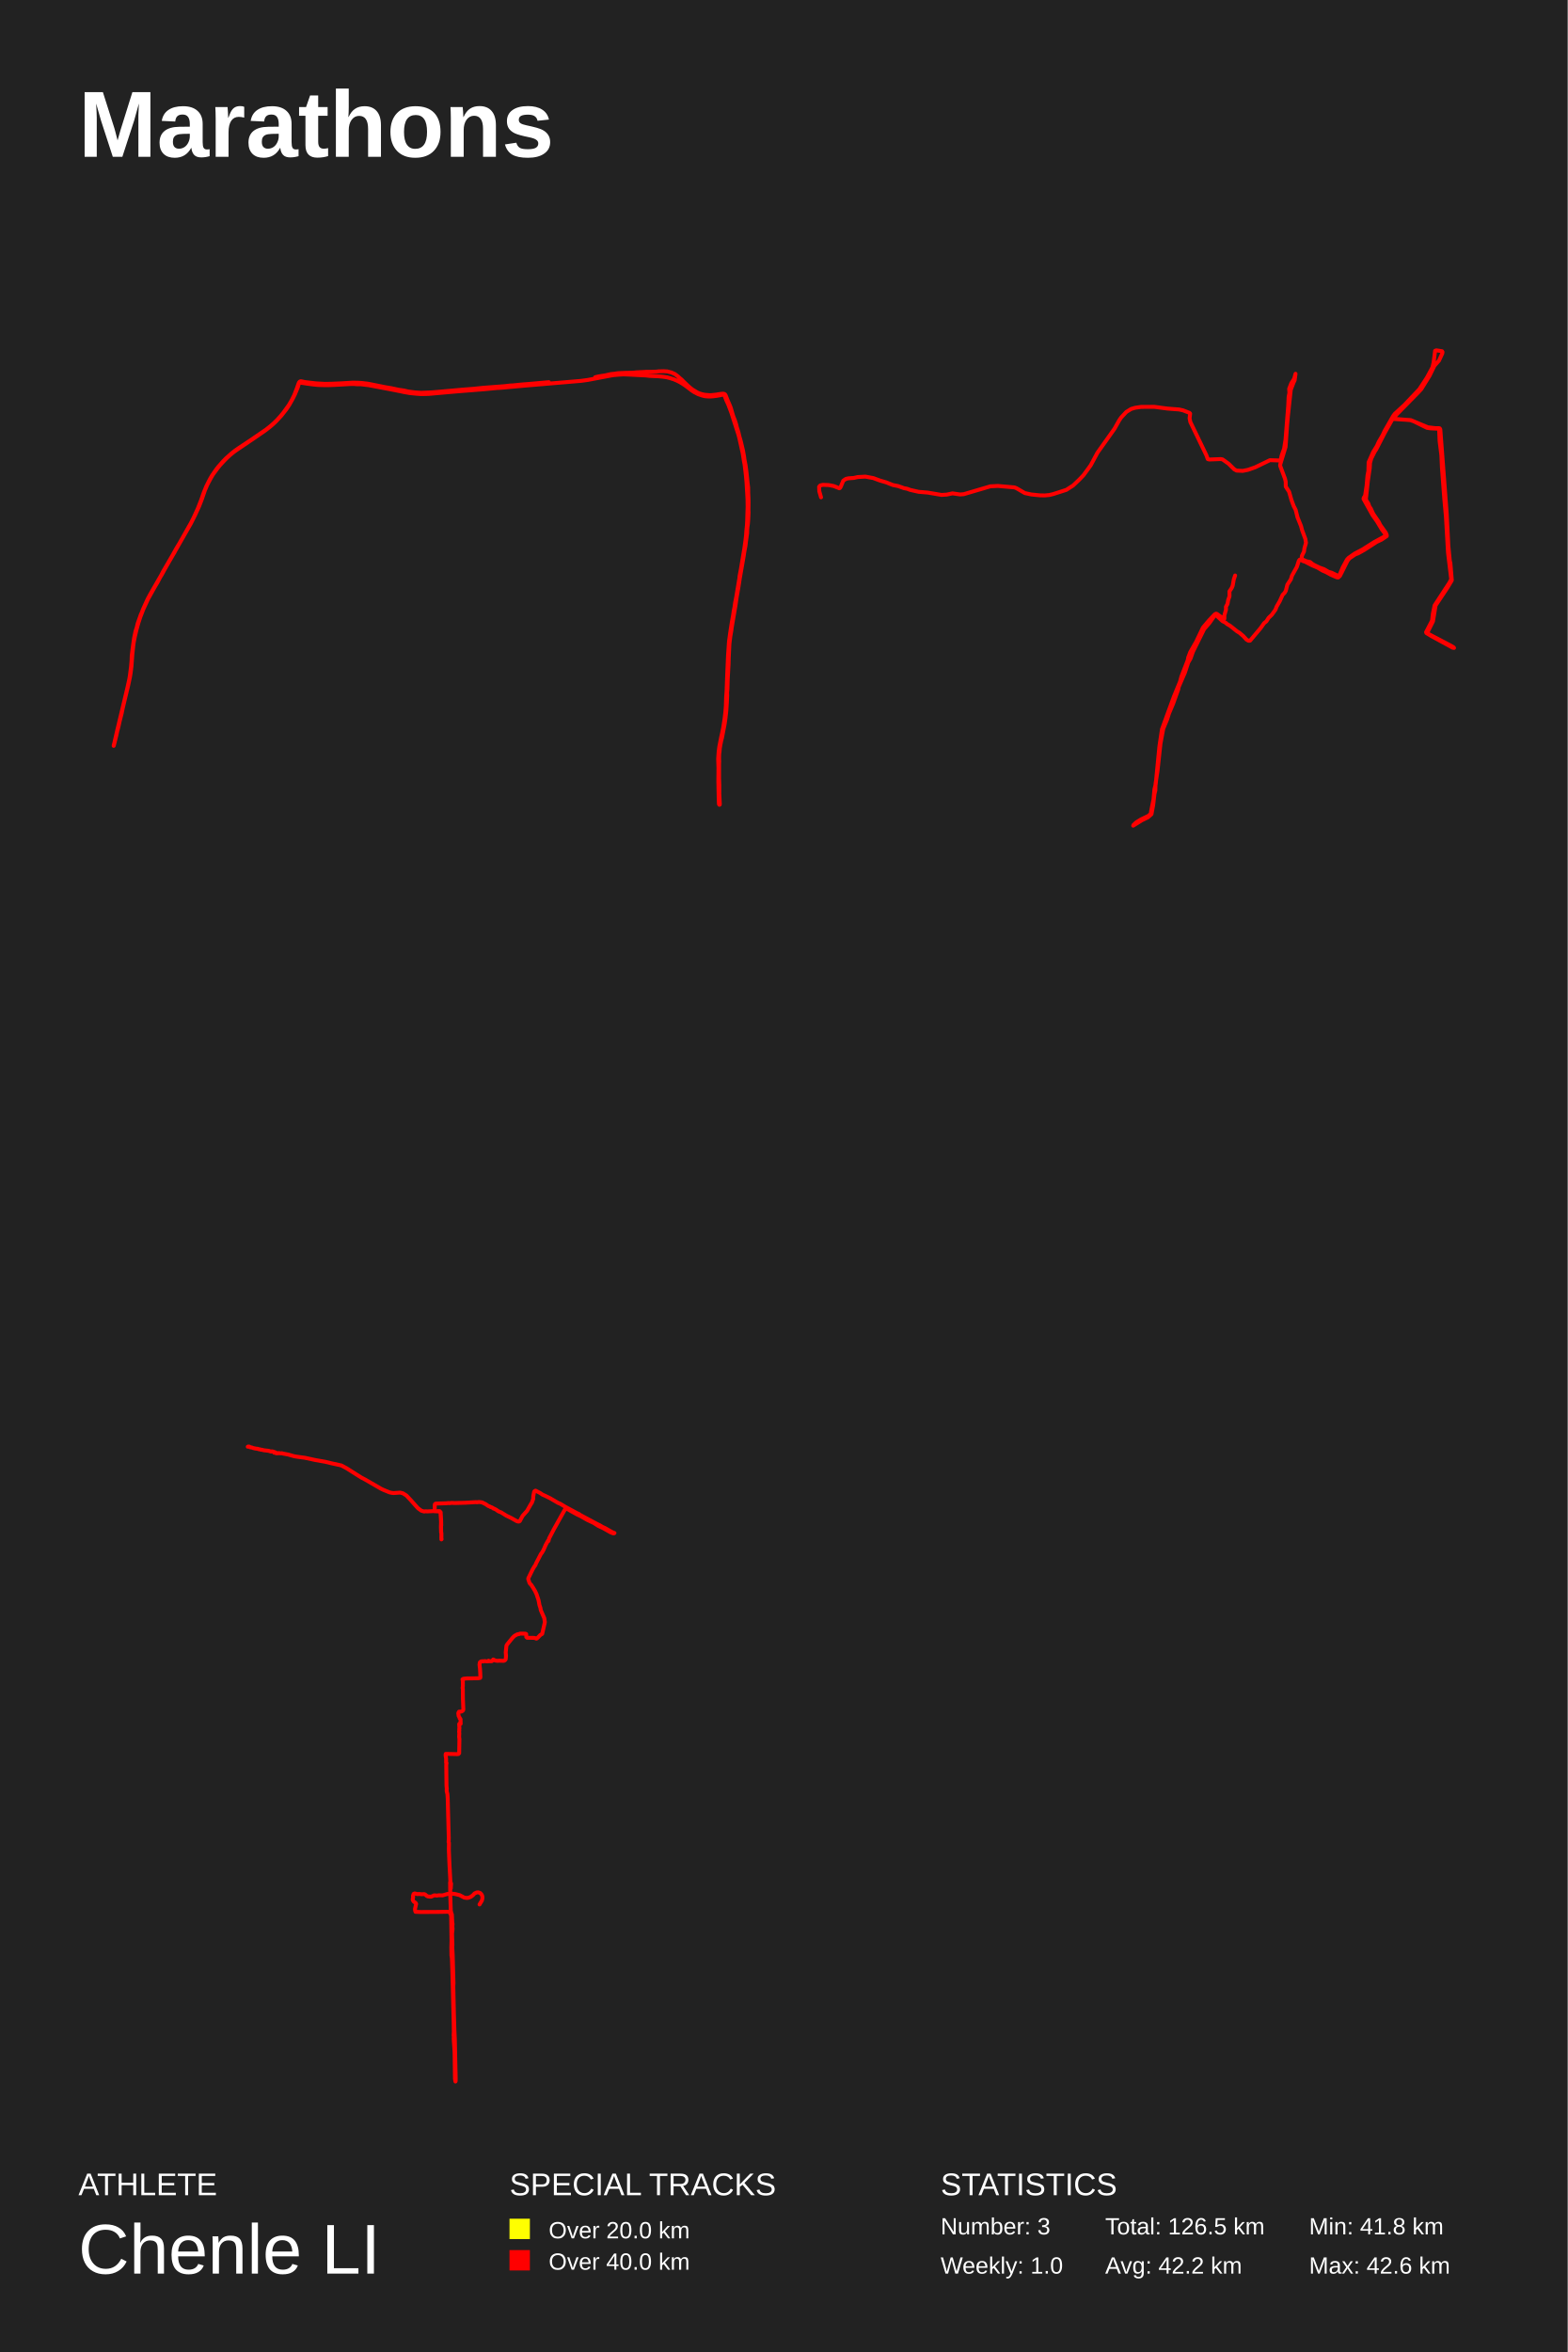
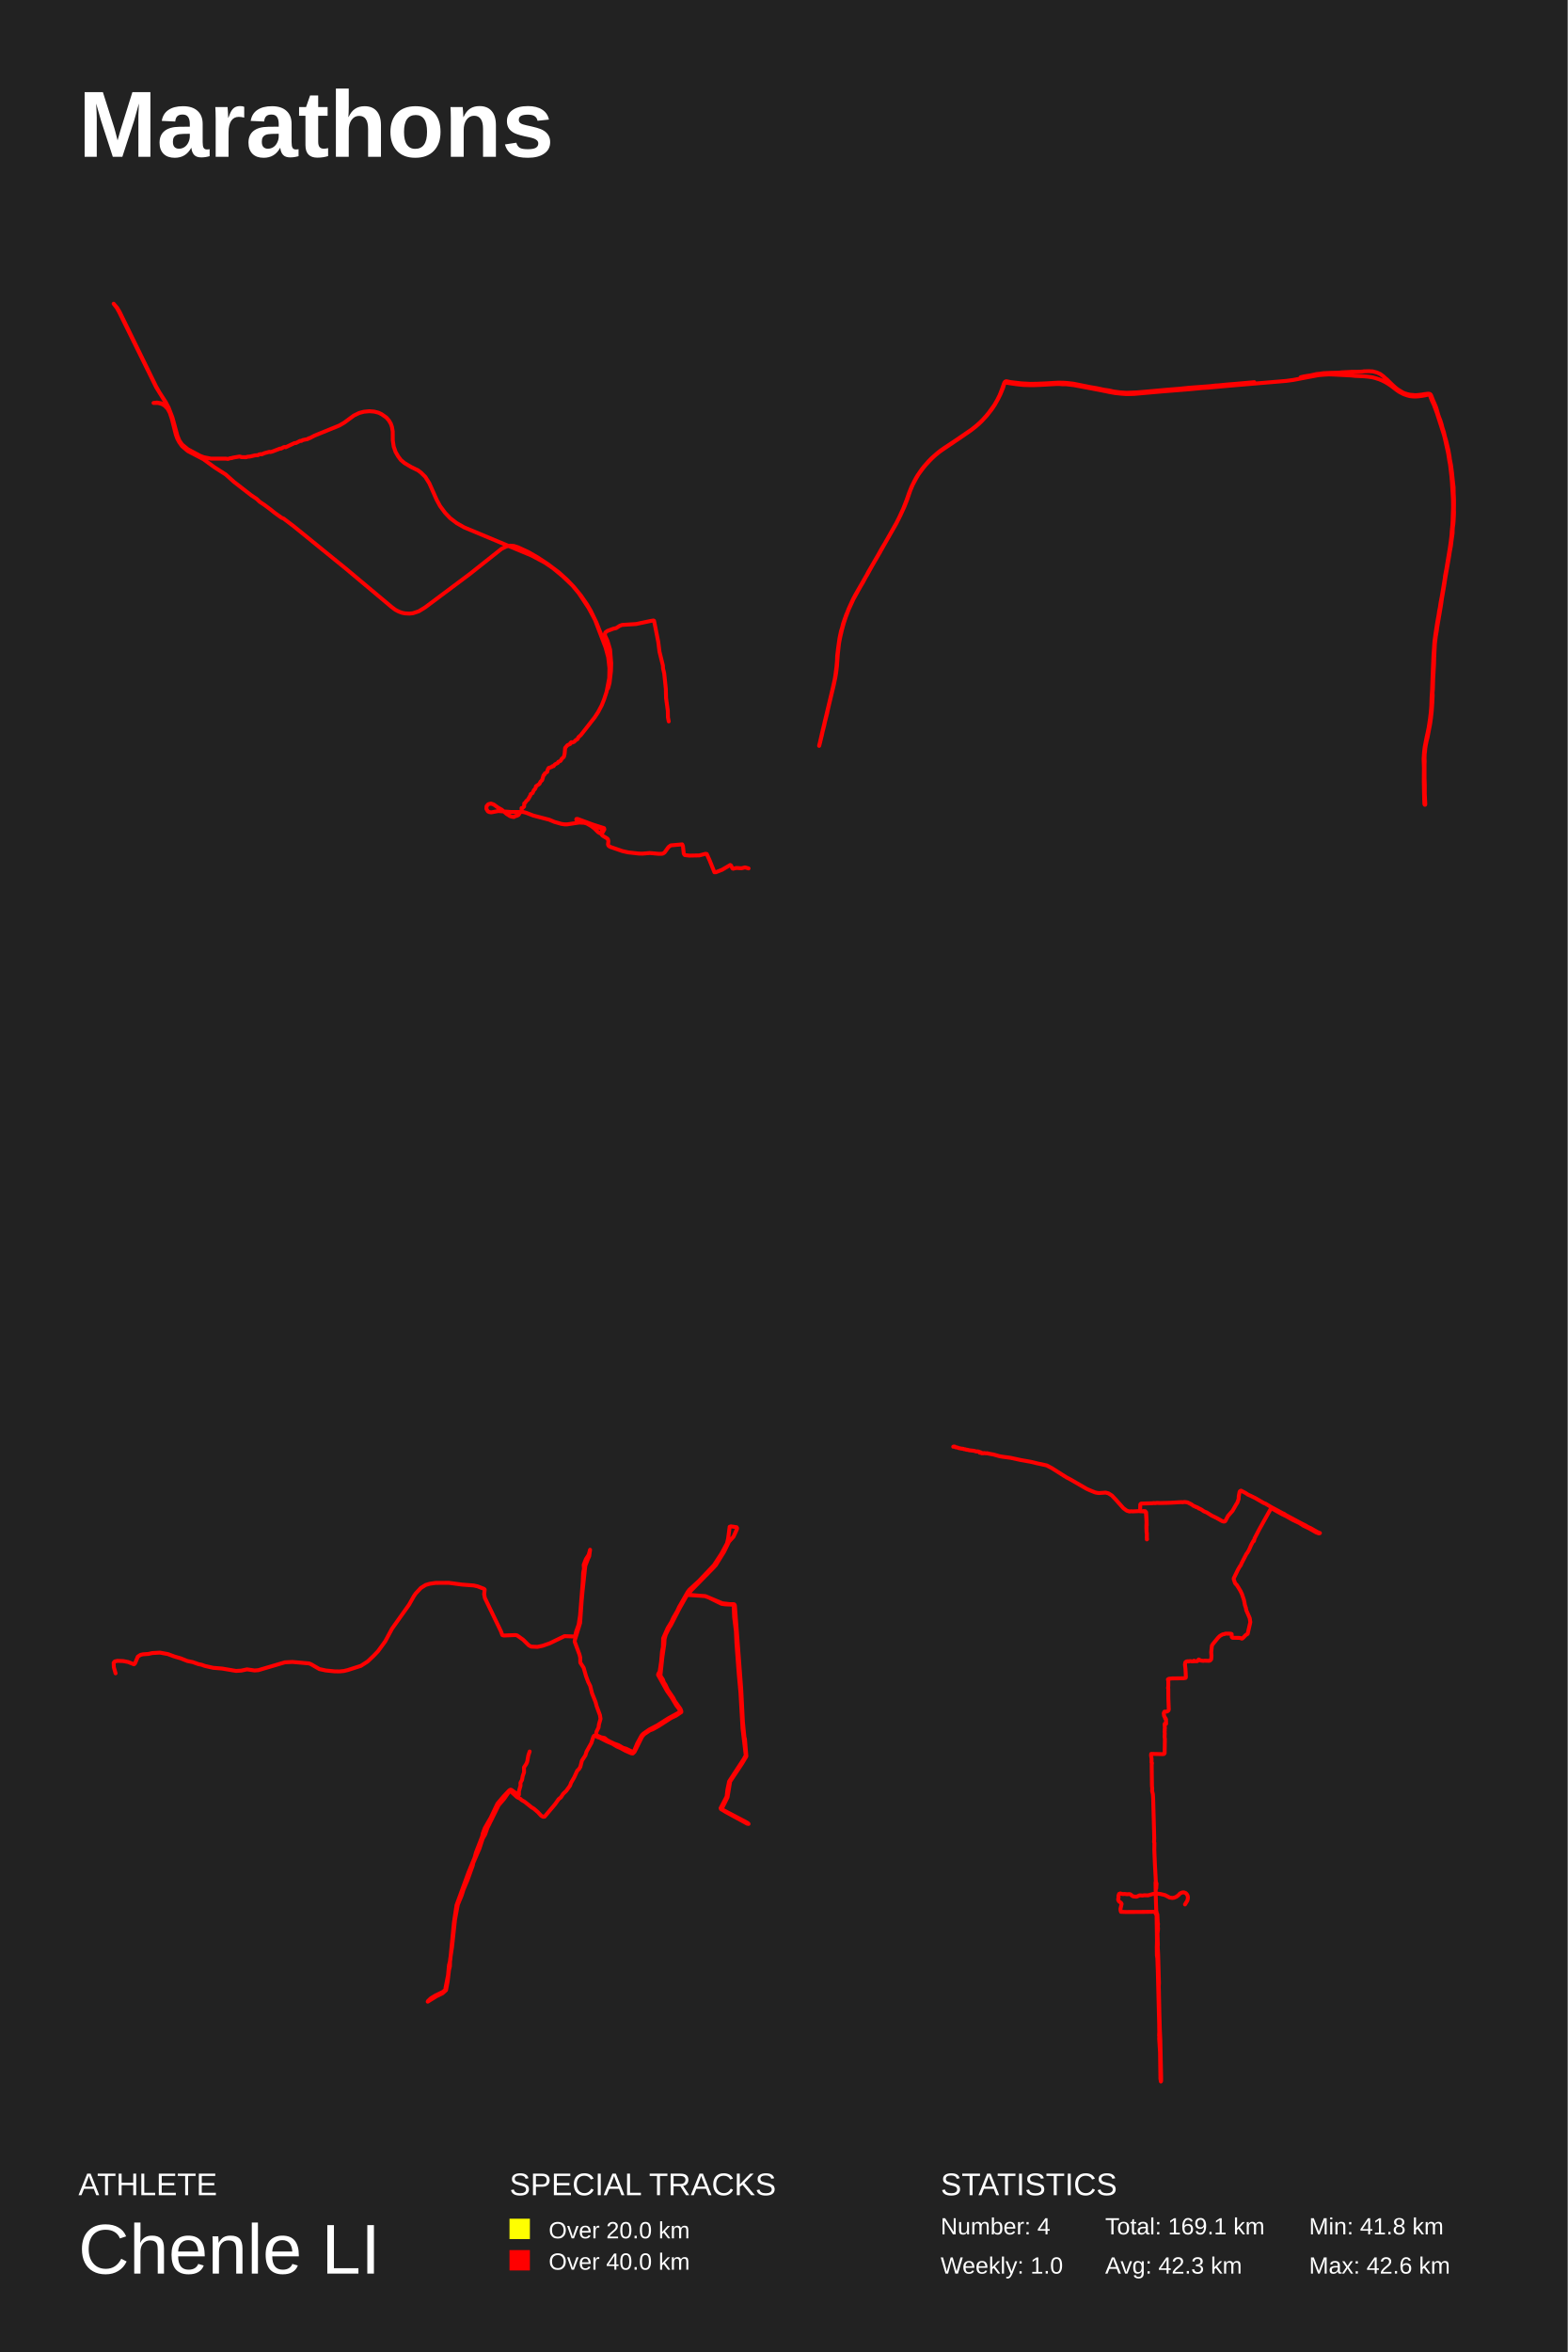
<svg xmlns="http://www.w3.org/2000/svg" baseProfile="full" height="300mm" version="1.1" viewBox="0,0,200,300" width="200mm">
  <defs />
  <rect fill="#222222" height="300" width="200" x="0" y="0" />
  <text fill="#FFFFFF" style="font-size:12px; font-family:Arial; font-weight:bold;" x="10" y="20">Marathons</text>
  <text fill="#FFFFFF" style="font-size:4px; font-family:Arial" x="10" y="280">ATHLETE</text>
  <text fill="#FFFFFF" style="font-size:9px; font-family:Arial" x="10" y="290">Chenle LI</text>
  <text fill="#FFFFFF" style="font-size:4px; font-family:Arial" x="65" y="280">SPECIAL TRACKS</text>
  <rect fill="yellow" height="2.6" width="2.6" x="65" y="283" />
  <text fill="#FFFFFF" style="font-size:3px; font-family:Arial" x="70" y="285.5">Over 20.0 km</text>
  <rect fill="red" height="2.6" width="2.6" x="65" y="287" />
  <text fill="#FFFFFF" style="font-size:3px; font-family:Arial" x="70" y="289.5">Over 40.0 km</text>
  <text fill="#FFFFFF" style="font-size:4px; font-family:Arial" x="120" y="280">STATISTICS</text>
-   <text fill="#FFFFFF" style="font-size:3px; font-family:Arial" x="120" y="285">Number: 3</text>
+   <text fill="#FFFFFF" style="font-size:3px; font-family:Arial" x="120" y="285">Number: 4</text>
  <text fill="#FFFFFF" style="font-size:3px; font-family:Arial" x="120" y="290">Weekly: 1.0</text>
-   <text fill="#FFFFFF" style="font-size:3px; font-family:Arial" x="141" y="285">Total: 126.5 km</text>
-   <text fill="#FFFFFF" style="font-size:3px; font-family:Arial" x="141" y="290">Avg: 42.2 km</text>
+   <text fill="#FFFFFF" style="font-size:3px; font-family:Arial" x="141" y="285">Total: 169.1 km</text>
+   <text fill="#FFFFFF" style="font-size:3px; font-family:Arial" x="141" y="290">Avg: 42.3 km</text>
  <text fill="#FFFFFF" style="font-size:3px; font-family:Arial" x="167" y="285">Min: 41.8 km</text>
  <text fill="#FFFFFF" style="font-size:3px; font-family:Arial" x="167" y="290">Max: 42.6 km</text>
-   <polyline fill="none" points="75.931,48.116 76.395,48.005 77.221,47.877 77.932,47.715 78.432,47.664 78.656,47.622 78.903,47.596 79.852,47.554 80.555,47.545 80.961,47.52 81.157,47.494 82.186,47.443 82.403,47.426 83.005,47.426 83.781,47.4 84.005,47.366 84.65,47.349 85.129,47.375 85.65,47.511 86.071,47.698 86.455,47.979 86.788,48.278 86.969,48.422 87.129,48.593 87.73,49.172 88.013,49.427 88.339,49.683 88.955,50.057 89.202,50.168 89.535,50.27 89.869,50.347 90.55,50.407 90.746,50.398 91.398,50.33 91.666,50.279 92.159,50.219 92.362,50.228 92.463,50.279 92.514,50.321 92.586,50.449 92.833,51.079 93.065,51.599 93.231,52.016 93.492,52.919 93.594,53.217 93.753,53.608 93.949,54.247 94,54.485 94.203,55.116 94.333,55.678 94.5,56.248 94.782,57.432 94.927,58.232 94.964,58.547 95.116,59.339 95.239,60.276 95.377,61.595 95.449,62.183 95.457,62.932 95.486,63.443 95.5,64.065 95.486,65.095 95.5,65.376 95.457,66.278 95.413,66.84 95.348,67.283 95.326,67.649 95.319,67.998 95.174,69.028 95.109,69.59 94.964,70.357 94.855,71.072 94.391,73.711 94.224,74.801 93.971,76.256 93.833,77.218 93.427,79.585 93.347,80.07 93.311,80.385 93.181,81.126 93.058,82.122 92.971,83.875 92.949,84.735 92.84,86.624 92.804,87.867 92.76,88.378 92.775,88.65 92.731,89.621 92.659,90.693 92.557,91.595 92.449,92.344 92.108,94.106 91.999,94.532 91.891,95.076 91.825,95.502 91.796,95.859 91.753,96.166 91.738,96.71 91.753,97.136 91.738,97.476 91.738,99.272 91.767,100.106 91.767,101.247 91.833,102.557 91.818,102.642 91.775,102.651 91.738,102.608 91.717,102.54 91.688,101.817 91.644,99.655 91.659,97.961 91.622,96.787 91.68,95.927 91.76,95.281 92.007,94.012 92.123,93.502 92.26,92.838 92.434,91.697 92.536,90.872 92.601,90.046 92.637,88.94 92.695,88.148 92.753,86.531 92.876,83.696 93,81.858 93.152,80.734 93.355,79.423 93.529,78.461 93.601,77.942 93.695,77.499 93.782,76.895 93.935,76.103 94.326,73.762 94.355,73.455 94.514,72.63 94.956,69.965 95.087,69.062 95.181,68.237 95.21,67.768 95.29,66.977 95.319,66.457 95.377,64.618 95.362,63.622 95.239,61.553 95.159,60.65 94.993,59.262 94.898,58.76 94.746,57.798 94.319,55.873 94.195,55.405 93.304,52.638 92.92,51.616 92.666,51.071 92.398,50.364 92.355,50.321 92.304,50.313 91.869,50.415 91.383,50.5 90.883,50.56 90.572,50.577 90.26,50.568 90.014,50.543 89.825,50.517 89.513,50.432 89.057,50.27 88.535,49.998 88.252,49.81 87.47,49.214 87.093,48.959 86.738,48.746 86.353,48.55 85.948,48.38 85.44,48.218 85.071,48.124 84.549,48.048 84.005,47.997 82.86,47.945 82.418,47.894 80.128,47.775 79.519,47.758 79.033,47.784 78.301,47.843 77.939,47.903 74.975,48.465 74.09,48.584 66.85,49.197 64.045,49.453 63.371,49.495 61.856,49.64 58.247,49.93 54.986,50.219 54.703,50.245 54.022,50.262 53.659,50.262 53.174,50.228 52.253,50.134 51.485,49.998 51.188,49.93 49.89,49.674 47.006,49.129 45.998,49.01 45.578,49.018 45.208,48.984 44.73,48.984 42.759,49.095 41.809,49.129 41.135,49.121 40.577,49.104 39.831,49.027 39.077,48.925 38.381,48.814 38.258,48.814 38.2,48.84 38.156,48.882 38.127,48.942 37.982,49.427 37.627,50.287 37.323,50.9 36.895,51.658 36.511,52.229 35.895,53.012 35.257,53.702 34.895,54.051 34.525,54.375 33.873,54.886 32.641,55.737 30.249,57.355 29.851,57.636 29.358,58.036 28.995,58.368 28.669,58.692 28.097,59.305 27.77,59.705 27.321,60.31 27.154,60.548 26.915,60.948 26.466,61.791 26.147,62.524 25.734,63.724 25.408,64.559 24.879,65.716 24.35,66.772 22.364,70.254 22.241,70.493 22.11,70.706 21.175,72.323 20.632,73.311 20.458,73.592 20.11,74.247 19.704,74.937 18.885,76.409 18.269,77.746 17.892,78.734 17.645,79.491 17.414,80.325 17.211,81.177 17.08,81.832 17.022,82.198 16.884,83.475 16.776,84.956 16.667,85.841 16.573,86.395 16.37,87.356 15.652,90.353 15.529,90.957 15.247,92.072 15.138,92.583 14.935,93.366 14.862,93.723 14.587,94.846 14.514,95.119 14.5,95.136 14.514,95.034 14.587,94.77 14.906,93.374 16.247,87.757 16.486,86.675 16.573,86.156 16.711,85.084 16.783,84.284 16.805,83.662 16.935,82.59 17.109,81.372 17.29,80.521 17.435,80.061 17.566,79.525 17.972,78.376 18.073,78.163 18.262,77.669 18.834,76.418 19.11,75.899 20.61,73.285 20.776,72.953 22.045,70.765 22.494,69.956 22.878,69.326 24.379,66.67 24.712,66.006 25.219,64.908 25.661,63.784 25.988,62.847 26.292,62.089 26.625,61.417 26.85,60.991 27.046,60.659 27.343,60.225 27.611,59.841 27.865,59.518 28.481,58.82 28.821,58.471 29.561,57.815 29.981,57.483 30.43,57.168 32.01,56.12 33.946,54.792 34.409,54.426 34.692,54.187 35.004,53.906 35.366,53.549 35.794,53.072 36.178,52.604 36.859,51.658 37.229,51.02 37.54,50.389 37.859,49.572 38.098,48.891 38.149,48.78 38.229,48.686 38.338,48.627 38.403,48.627 38.939,48.737 40.323,48.899 41.454,48.959 42.367,48.942 43.396,48.899 45.027,48.806 45.781,48.823 46.238,48.857 46.948,48.942 49.158,49.385 49.919,49.512 50.833,49.708 51.528,49.81 52.079,49.938 52.942,50.049 53.71,50.1 55.029,50.049 55.957,49.972 58.986,49.7 60.407,49.589 61.639,49.461 64.349,49.257 65.089,49.172 65.451,49.155 66.459,49.052 67.531,48.967 70.017,48.746" stroke="red" stroke-linecap="round" stroke-linejoin="round" stroke-width="0.5" />
-   <polyline fill="none" points="104.744,63.435 104.523,62.658 104.5,62.086 104.645,61.917 104.979,61.842 105.718,61.871 106.357,61.992 107.08,62.283 107.171,62.236 107.262,62.077 107.582,61.308 107.917,61.084 108.236,61.009 108.921,60.962 109.431,60.849 110.405,60.793 111.417,60.98 112.247,61.29 113.054,61.524 113.898,61.861 114.591,62.002 115.321,62.264 115.717,62.339 116.12,62.489 117.201,62.733 118.335,62.826 120.108,63.126 120.762,63.089 121.516,62.929 122.482,63.07 122.954,63.032 126.356,62.03 127.307,61.983 129.422,62.17 129.681,62.273 130.747,62.892 131.568,63.07 132.68,63.182 133.311,63.192 133.882,63.136 134.384,63.014 136.043,62.48 136.903,61.927 137.71,61.158 138.235,60.606 139.148,59.35 140.008,57.748 142.192,54.674 142.801,53.587 143.044,53.24 143.699,52.538 144.307,52.163 144.81,52.013 145.578,51.9 147.26,51.891 148.942,52.116 150.418,52.228 150.928,52.341 151.75,52.659 151.834,52.753 151.765,53.353 151.857,53.821 153.904,58.066 154.086,58.563 154.284,58.61 155.745,58.554 155.974,58.6 156.734,59.144 157.465,59.865 157.762,60.025 158.546,60.062 159.231,59.922 160.136,59.603 162.016,58.694 163.172,58.732 163.386,58.647 163.5,58.123 163.819,57.232 164.002,56.08 164.344,51.778 164.398,50.626 164.497,50.11 164.466,49.595 164.74,48.883 165.105,48.311 165.28,47.674 165.166,48.508 165.037,48.77 164.672,49.717 164.306,53.1 164.2,54.281 164.01,56.998 163.332,59.219 163.317,59.406 163.933,61.055 164.025,61.44 164.032,62.067 164.459,62.723 164.763,63.791 165.045,64.55 165.296,65.038 165.532,65.984 165.981,67.099 166.118,67.624 166.536,68.757 166.612,69.244 166.414,69.938 166.361,70.341 166.095,70.893 166.041,71.306 166.696,71.596 167.13,71.68 167.457,71.952 167.769,72.121 168.332,72.392 168.91,72.598 169.489,72.936 169.877,73.048 170.752,73.47 170.897,73.339 171.285,72.402 171.84,71.381 172.046,71.156 172.822,70.612 173.819,70.088 175.303,69.151 176.505,68.495 176.787,68.27 176.779,68.167 176.3,67.549 175.676,66.509 175.105,65.703 173.956,63.641 173.979,63.501 174.154,63.22 174.344,61.955 174.458,60.671 174.572,60.081 174.603,58.966 175.181,57.663 175.668,56.867 175.889,56.37 176.406,55.48 176.634,54.983 177.738,53.053 177.943,52.781 179.138,51.685 181.079,49.642 182.045,48.161 182.745,46.858 182.89,46.259 183.088,44.74 183.247,44.684 183.97,44.797 184.031,44.909 184.001,45.078 183.582,45.996 182.996,46.652 182.388,47.908 181.315,49.642 180.987,49.998 178.103,52.94 177.867,53.297 177.898,53.39 178.065,53.437 180.013,53.596 182.144,54.496 183.095,54.609 183.575,54.609 183.674,54.637 183.75,54.758 184.564,65.478 184.777,69.638 184.967,71.568 185.036,71.811 185.218,74.022 184.64,74.987 183.149,77.226 182.814,79.25 182.114,80.655 182.152,80.767 182.349,80.917 185.051,82.332 185.447,82.566 185.5,82.641 185.325,82.613 182.608,81.133 181.977,80.749 181.931,80.636 182.7,79.156 182.798,78.294 183.019,77.226 184.914,74.322 185.142,73.882 184.731,70.481 184.465,65.881 184.252,63.576 183.955,59.622 183.887,58.085 183.658,56.248 183.598,54.805 183.483,54.683 182.509,54.637 182.053,54.571 180.371,53.746 179.914,53.578 177.738,53.437 177.586,53.559 176.657,55.208 175.584,57.298 175.371,57.626 174.945,58.479 174.785,59.031 174.747,59.715 174.511,61.318 174.26,63.641 174.291,63.801 174.572,64.232 174.694,64.597 174.884,64.869 175.196,65.544 175.904,66.584 176.079,66.949 176.802,67.961 176.924,68.261 176.916,68.382 176.231,68.842 175.63,69.123 174.047,70.144 173.278,70.575 172.913,70.706 172.152,71.221 171.909,71.53 170.957,73.442 170.737,73.657 170.539,73.638 169.786,73.31 169.192,72.983 168.713,72.776 168.104,72.411 167.381,72.102 166.49,71.643 166.255,71.577 165.912,71.381 165.806,71.39 165.699,71.53 165.448,72.308 164.824,73.432 164.679,73.901 164.238,74.575 164.04,75.353 163.873,75.634 163.637,75.868 163.256,76.702 162.868,77.367 162.716,77.77 162.244,78.426 161.841,78.81 161.559,79.25 161.27,79.484 160.821,80.121 159.482,81.714 159.284,81.732 159.025,81.582 158.614,81.133 158.112,80.702 157.815,80.524 156.948,79.831 156.544,79.596 156.377,79.437 155.958,79.222 155.174,78.5 155.068,78.482 154.931,78.557 154.307,79.447 153.614,80.252 152.191,83.128 151.887,83.99 151.583,84.514 151.172,85.77 150.373,87.624 150.319,87.924 149.657,89.769 149.14,90.996 148.896,91.764 148.409,92.935 148.052,94.836 147.671,98.339 147.42,99.978 147.397,100.811 147.283,101.27 147.116,102.703 146.902,103.846 146.438,104.258 145.677,104.623 144.566,105.316 144.62,105.204 144.977,104.876 145.563,104.52 146.476,104.08 146.811,103.808 146.857,103.462 147.161,101.945 147.275,100.68 147.443,100.006 147.915,95.183 148.242,93.01 149.764,88.842 150.54,86.959 150.73,86.266 151.522,84.224 151.59,83.859 151.849,83.175 152.61,81.845 153.462,80.056 154.231,79.147 154.954,78.379 155.121,78.276 155.235,78.294 156.072,78.903 156.202,78.913 156.202,78.482 156.407,77.76 156.4,77.395 156.598,77.03 156.689,76.533 156.856,76.055 156.849,75.428 157.138,74.997 157.26,74.706 157.404,73.901 157.572,73.404" stroke="red" stroke-linecap="round" stroke-linejoin="round" stroke-width="0.5" />
-   <polyline fill="none" points="31.608,184.532 31.686,184.5 31.828,184.521 31.851,184.575 31.911,184.607 32.108,184.623 32.296,184.697 32.64,184.772 32.878,184.793 32.965,184.841 33.18,184.868 33.295,184.921 33.364,184.905 33.639,184.98 34.248,185.049 34.574,185.145 34.661,185.145 34.684,185.118 34.826,185.145 34.922,185.182 34.977,185.294 35.023,185.214 35.146,185.257 35.183,185.331 35.243,185.369 35.339,185.337 35.371,185.369 35.453,185.347 35.486,185.369 35.554,185.331 35.747,185.369 35.985,185.363 36.091,185.406 36.76,185.528 37.516,185.742 37.878,185.805 38.914,185.944 40.261,186.237 41.457,186.445 42.319,186.653 43.529,186.914 44.18,187.255 46.077,188.454 46.549,188.699 48.616,189.892 48.932,190.041 49.688,190.35 49.913,190.404 50.192,190.441 51.049,190.382 51.412,190.478 51.851,190.755 52.383,191.32 53.318,192.37 53.753,192.689 54.111,192.796 54.258,192.764 54.505,192.78 55.316,192.743 55.541,192.769 55.88,192.759 56.077,192.828 56.201,192.961 56.269,194.133 56.251,194.767 56.274,195.444 56.315,195.678 56.311,196.355 56.338,196.323 56.302,196.131 56.315,195.614 56.279,195.348 56.269,194.655 56.292,194.565 56.279,193.92 56.219,192.892 56.086,192.748 55.871,192.737 55.797,192.785 55.541,192.732 55.458,192.599 55.467,191.906 55.509,191.826 55.577,191.784 56.966,191.741 57.232,191.709 57.337,191.73 57.631,191.693 57.984,191.714 59.354,191.677 60.729,191.597 60.816,191.618 61.137,191.581 61.503,191.634 61.98,191.869 62.287,192.087 62.507,192.167 62.562,192.221 62.672,192.237 62.906,192.359 62.961,192.423 63.016,192.418 63.309,192.572 63.552,192.748 63.694,192.817 63.932,192.908 64.588,193.318 65.216,193.622 65.903,194.011 66.054,194.064 66.201,194.08 66.315,194.021 66.668,193.355 67.241,192.711 67.736,191.842 67.846,191.688 68.02,191.198 68.034,190.841 68.144,190.276 68.199,190.196 68.323,190.132 68.919,190.441 69.203,190.638 69.556,190.793 70.161,191.091 71.215,191.704 71.458,191.8 72.095,192.183 73.657,193.025 73.804,193.078 74.029,193.238 76.119,194.357 76.517,194.549 76.856,194.756 77.196,194.911 78.089,195.417 78.392,195.54 78.346,195.577 78.254,195.588 77.943,195.476 76.925,194.906 76.329,194.629 75.756,194.261 74.922,193.867 74.079,193.387 73.639,193.18 72.892,192.769 72.47,192.524 72.205,192.423 72.099,192.492 71.659,193.27 70.651,195.076 70.046,196.238 70.06,196.216 69.973,196.557 69.941,196.499 69.899,196.547 69.62,197.053 69.345,197.692 69.143,198.043 69.006,198.214 68.364,199.46 68.309,199.631 68.185,199.785 67.952,200.18 67.397,201.32 67.397,201.437 67.548,201.884 67.631,202.023 67.768,202.14 68.025,202.539 68.268,202.95 68.456,203.354 68.708,204.116 68.827,204.75 68.937,205.064 68.997,205.389 69.436,206.401 69.51,206.918 69.171,208.398 68.923,208.553 68.667,208.825 68.497,208.984 68.428,209.011 68.231,208.926 68.052,208.91 67.241,208.899 67.145,208.803 67.131,208.425 67.026,208.377 66.338,208.367 66.224,208.425 65.995,208.462 65.66,208.643 65.44,208.846 65.197,209.133 64.702,209.746 64.611,209.9 64.519,210.758 64.556,211.227 64.519,211.631 64.464,211.722 64.322,211.828 64.226,211.839 63.653,211.823 63.506,211.844 63.194,211.807 62.924,211.669 62.791,211.855 62.732,211.887 62.388,211.887 62.328,211.823 62.301,211.892 62.232,211.903 62.04,211.903 61.852,211.866 61.6,211.924 61.567,211.887 61.361,211.919 61.219,212.036 61.173,212.313 61.233,212.824 61.265,213.357 61.288,213.921 61.26,214.017 60.99,214.065 59.505,214.086 59.116,214.129 59.001,214.204 59.047,214.417 59.051,214.864 59.047,215.125 59.015,215.306 59.047,215.354 59.056,216.664 59.111,218.022 59.088,218.144 59.019,218.214 58.877,218.309 58.561,218.325 58.465,218.506 58.511,218.869 58.676,219.167 58.639,219.188 58.698,219.199 58.753,219.273 58.767,219.875 58.602,219.859 58.579,219.934 58.611,220.461 58.584,220.551 58.602,220.77 58.566,220.855 58.598,221.084 58.575,221.547 58.611,221.819 58.579,223.624 58.497,223.719 58.332,223.741 56.865,223.709 56.847,223.884 56.916,224.348 56.911,224.838 56.939,224.832 56.966,224.88 56.929,225.109 56.962,227.782 56.998,228.165 56.984,228.447 57.081,228.847 57.117,229.395 57.255,234.49 57.232,234.969 57.269,235.022 57.273,235.15 57.264,235.991 57.333,237.652 57.507,240.877 57.548,240.244 57.447,240.042 57.42,240.1 57.443,241.708 57.511,243.768 57.562,243.895 57.456,244.007 57.443,244.098 57.553,244.263 57.603,247.584 57.58,248.329 57.594,249.42 57.649,249.771 57.709,251.399 57.878,257.993 57.896,259.195 57.869,259.663 57.901,259.722 57.883,260.046 57.993,261.749 58.043,265.165 58.103,265.5 58.13,265.463 58.135,265.101 58.029,260.19 57.97,258.908 57.91,256.849 57.832,253.289 57.855,252.991 57.754,249.393 57.695,248.249 57.718,248.095 57.672,246.647 57.736,246.03 57.709,245.732 57.736,245.37 57.704,245.295 57.649,244.167 57.539,244.018 57.301,243.874 57.168,243.847 55.862,243.869 53.708,243.879 53.011,243.858 52.956,243.693 52.947,243.47 53.089,242.847 53.029,242.719 52.782,242.549 52.672,242.378 52.653,242.283 52.704,241.969 52.686,241.814 52.768,241.569 52.915,241.506 53.249,241.596 53.465,241.575 53.772,241.612 54.115,241.596 54.248,241.649 54.423,241.809 54.583,241.889 54.931,241.926 55.032,241.915 55.399,241.75 55.738,241.782 55.972,241.745 56.462,241.756 57.09,241.575 57.658,241.538 58.061,241.585 58.63,241.724 59.226,242.038 59.551,242.086 59.771,242.059 60.073,241.937 60.339,241.734 60.536,241.516 60.788,241.394 61.017,241.367 61.27,241.463 61.412,241.617 61.508,241.782 61.545,241.947 61.545,242.139 61.471,242.432 61.178,242.916" stroke="red" stroke-linecap="round" stroke-linejoin="round" stroke-width="0.5" />
+   <polyline fill="none" points="85.318,92.018 85.214,91.503 85.199,90.665 84.976,89.063 84.946,87.872 84.737,85.891 84.588,85.255 84.573,84.901 84.134,83.122 83.978,81.874 83.441,79.185 83.367,79.144 83.054,79.193 81.147,79.595 79.367,79.708 79.077,79.813 78.6,80.119 78.25,80.191 77.498,80.473 77.244,80.65 77.17,80.843 77.185,81.053 77.505,81.753 77.833,82.856 77.974,84.611 77.944,85.601 77.766,87.107 77.579,87.791 77.565,87.63 77.751,86.616 77.803,85.473 77.714,84.257 77.46,83.057 77.073,81.882 76.067,79.354 75.345,77.864 74.891,77.091 74.094,75.94 73.2,74.853 72.343,73.959 71.308,73.017 69.87,71.938 68.612,71.109 67.398,70.408 66.079,69.804 65.543,69.635 65.104,69.603 64.605,69.7 63.971,70.014 59.92,73.226 54.222,77.486 53.41,77.977 52.68,78.218 52.218,78.267 51.674,78.235 51.294,78.162 50.862,78.001 50.445,77.784 49.969,77.429 44.129,72.534 37.508,67.155 36.189,66.149 35.906,66.028 35.072,65.432 34.476,64.957 33.754,64.417 33.136,64.007 32.756,63.644 32.048,63.169 29.866,61.478 28.793,60.52 27.348,59.594 25.948,58.571 23.959,57.532 23.222,56.904 22.857,56.389 22.611,55.93 22.432,55.43 21.918,53.417 21.665,52.652 21.397,52.153 21.01,51.742 20.637,51.524 20.161,51.396 19.587,51.396 20.027,51.347 20.548,51.436 21.01,51.694 21.345,52.032 21.635,52.491 21.799,52.885 22.425,54.931 21.807,52.757 21.33,51.661 19.93,49.398 15.208,39.814 14.91,39.274 14.5,38.743 14.947,39.266 15.267,39.798 19.922,49.31 20.332,50.035 21.144,51.291 21.509,51.983 22,53.256 22.634,55.583 22.887,56.203 23.229,56.695 23.974,57.307 25.546,58.144 26,58.321 26.916,58.499 28.801,58.499 29.069,58.539 29.419,58.434 29.553,58.442 29.657,58.386 30.529,58.233 30.663,58.241 30.774,58.305 31.415,58.321 31.527,58.265 31.929,58.225 32.532,58.08 32.927,58.056 33.031,57.975 33.27,57.919 33.389,57.951 33.746,57.798 34.365,57.629 34.484,57.661 34.737,57.597 35.72,57.218 35.847,57.226 36.189,57.041 36.323,57.009 36.443,57.049 37.493,56.55 37.605,56.501 37.739,56.517 38.297,56.228 38.439,56.244 38.647,56.123 39.266,56.002 39.37,55.905 39.504,55.889 40.137,55.559 43.302,54.271 43.943,53.892 45.142,53.006 45.82,52.676 46.431,52.515 47.131,52.451 47.734,52.499 48.278,52.636 48.695,52.837 49.291,53.256 49.611,53.626 49.864,54.053 50.006,54.464 50.103,55.036 50.11,56.171 50.229,56.96 50.468,57.645 50.795,58.209 51.146,58.676 51.607,59.062 52.412,59.545 53.32,59.988 53.723,60.294 54.266,60.834 54.773,61.647 55.704,63.741 56.143,64.546 56.776,65.4 57.424,66.084 58.259,66.72 59.234,67.276 67.815,70.859 69.506,71.761 70.556,72.478 71.762,73.476 73.029,74.684 73.84,75.658 75.099,77.55 75.904,79.056 77.259,82.598 77.594,83.838 77.751,85.231 77.721,86.511 77.386,88.242 77.073,89.192 76.768,89.957 76.313,90.818 75.866,91.503 74.109,93.749 73.796,94.031 73.677,94.28 73.446,94.409 73.259,94.61 73.021,94.707 72.887,94.667 72.775,94.763 72.753,94.884 72.388,95.053 72.098,95.399 72.038,96.116 71.941,96.534 71.621,96.832 71.576,96.969 71.472,97.074 71.226,97.178 71.159,97.315 70.794,97.5 70.623,97.726 70.481,97.726 70.377,97.83 69.997,97.951 69.863,98.201 69.818,98.45 69.498,98.668 69.461,98.812 69.342,98.885 69.163,99.513 68.954,99.706 68.828,99.98 68.373,100.294 68.358,100.43 68.239,100.664 68.12,100.761 67.934,101.163 67.703,101.292 67.673,101.437 67.36,101.984 67.152,102.161 66.995,102.403 66.884,102.467 66.861,102.87 66.66,103.063 66.541,103.063 66.549,103.497 66.288,103.699 66.169,103.932 65.945,104.053 65.744,104.093 65.573,104.206 65.32,104.174 65.081,104.101 64.619,103.811 64.016,103.28 63.554,103.023 62.981,102.612 62.631,102.491 62.288,102.58 62.072,102.837 62.05,103.167 62.243,103.497 62.415,103.578 62.668,103.618 63.569,103.449 65.193,103.57 66.742,103.57 67.137,103.675 68.046,104.029 70.057,104.552 70.734,104.834 71.636,105.091 72.023,105.148 72.358,105.148 73.893,104.914 74.533,104.946 74.868,105.043 75.457,105.381 75.874,105.711 76.306,106.146 76.566,106.299 76.693,106.291 76.835,105.864 76.797,105.743 76.701,105.663 75.635,105.317 74.697,104.906 73.52,104.544 73.535,104.463 73.662,104.447 75.65,105.18 77.066,105.631 77.103,105.784 76.797,106.323 76.775,106.484 76.894,106.605 77.445,106.935 77.565,107.063 77.617,107.297 77.565,107.723 77.639,107.884 77.833,108.013 79.419,108.561 80.142,108.722 81.527,108.875 81.966,108.883 82.89,108.802 84.045,108.907 84.447,108.899 84.603,108.858 84.789,108.73 85.281,108.045 85.571,107.828 87.031,107.699 87.128,107.917 87.232,108.891 87.366,109.068 87.933,109.132 89.229,109.108 90.018,108.899 90.167,108.931 90.525,109.72 91.143,111.257 91.314,111.257 92.118,110.943 93.161,110.331 93.258,110.388 93.437,110.758 93.534,110.806 93.943,110.71 94.591,110.75 95.053,110.637 95.5,110.766" stroke="red" stroke-linecap="round" stroke-linejoin="round" stroke-width="0.5" />
+   <polyline fill="none" points="165.931,48.116 166.395,48.005 167.221,47.877 167.932,47.715 168.432,47.664 168.656,47.622 168.903,47.596 169.852,47.554 170.555,47.545 170.961,47.52 171.157,47.494 172.186,47.443 172.403,47.426 173.005,47.426 173.781,47.4 174.005,47.366 174.65,47.349 175.129,47.375 175.65,47.511 176.071,47.698 176.455,47.979 176.788,48.278 176.969,48.422 177.129,48.593 177.73,49.172 178.013,49.427 178.339,49.683 178.955,50.057 179.202,50.168 179.535,50.27 179.869,50.347 180.55,50.407 180.746,50.398 181.398,50.33 181.666,50.279 182.159,50.219 182.362,50.228 182.463,50.279 182.514,50.321 182.586,50.449 182.833,51.079 183.065,51.599 183.231,52.016 183.492,52.919 183.594,53.217 183.753,53.608 183.949,54.247 184,54.485 184.203,55.116 184.333,55.678 184.5,56.248 184.782,57.432 184.927,58.232 184.964,58.547 185.116,59.339 185.239,60.276 185.377,61.595 185.449,62.183 185.457,62.932 185.486,63.443 185.5,64.065 185.486,65.095 185.5,65.376 185.457,66.278 185.413,66.84 185.348,67.283 185.326,67.649 185.319,67.998 185.174,69.028 185.109,69.59 184.964,70.357 184.855,71.072 184.391,73.711 184.224,74.801 183.971,76.256 183.833,77.218 183.427,79.585 183.347,80.07 183.311,80.385 183.181,81.126 183.058,82.122 182.971,83.875 182.949,84.735 182.84,86.624 182.804,87.867 182.76,88.378 182.775,88.65 182.731,89.621 182.659,90.693 182.557,91.595 182.449,92.344 182.108,94.106 181.999,94.532 181.891,95.076 181.825,95.502 181.796,95.859 181.753,96.166 181.738,96.71 181.753,97.136 181.738,97.476 181.738,99.272 181.767,100.106 181.767,101.247 181.833,102.557 181.818,102.642 181.775,102.651 181.738,102.608 181.717,102.54 181.688,101.817 181.644,99.655 181.659,97.961 181.622,96.787 181.68,95.927 181.76,95.281 182.007,94.012 182.123,93.502 182.26,92.838 182.434,91.697 182.536,90.872 182.601,90.046 182.637,88.94 182.695,88.148 182.753,86.531 182.876,83.696 183,81.858 183.152,80.734 183.355,79.423 183.529,78.461 183.601,77.942 183.695,77.499 183.782,76.895 183.935,76.103 184.326,73.762 184.355,73.455 184.514,72.63 184.956,69.965 185.087,69.062 185.181,68.237 185.21,67.768 185.29,66.977 185.319,66.457 185.377,64.618 185.362,63.622 185.239,61.553 185.159,60.65 184.993,59.262 184.898,58.76 184.746,57.798 184.319,55.873 184.195,55.405 183.304,52.638 182.92,51.616 182.666,51.071 182.398,50.364 182.355,50.321 182.304,50.313 181.869,50.415 181.383,50.5 180.883,50.56 180.572,50.577 180.26,50.568 180.014,50.543 179.825,50.517 179.513,50.432 179.057,50.27 178.535,49.998 178.252,49.81 177.47,49.214 177.093,48.959 176.738,48.746 176.353,48.55 175.948,48.38 175.44,48.218 175.071,48.124 174.549,48.048 174.005,47.997 172.86,47.945 172.418,47.894 170.128,47.775 169.519,47.758 169.033,47.784 168.301,47.843 167.939,47.903 164.975,48.465 164.09,48.584 156.85,49.197 154.045,49.453 153.371,49.495 151.856,49.64 148.247,49.93 144.986,50.219 144.703,50.245 144.022,50.262 143.659,50.262 143.174,50.228 142.253,50.134 141.485,49.998 141.188,49.93 139.89,49.674 137.006,49.129 135.998,49.01 135.578,49.018 135.208,48.984 134.73,48.984 132.759,49.095 131.809,49.129 131.135,49.121 130.577,49.104 129.831,49.027 129.077,48.925 128.381,48.814 128.258,48.814 128.2,48.84 128.156,48.882 128.127,48.942 127.982,49.427 127.627,50.287 127.323,50.9 126.895,51.658 126.511,52.229 125.895,53.012 125.257,53.702 124.895,54.051 124.525,54.375 123.873,54.886 122.641,55.737 120.249,57.355 119.851,57.636 119.358,58.036 118.995,58.368 118.669,58.692 118.097,59.305 117.77,59.705 117.321,60.31 117.154,60.548 116.915,60.948 116.466,61.791 116.147,62.524 115.734,63.724 115.408,64.559 114.879,65.716 114.35,66.772 112.364,70.254 112.241,70.493 112.11,70.706 111.175,72.323 110.632,73.311 110.458,73.592 110.11,74.247 109.704,74.937 108.885,76.409 108.269,77.746 107.892,78.734 107.645,79.491 107.414,80.325 107.211,81.177 107.08,81.832 107.022,82.198 106.884,83.475 106.776,84.956 106.667,85.841 106.573,86.395 106.37,87.356 105.652,90.353 105.529,90.957 105.247,92.072 105.138,92.583 104.935,93.366 104.862,93.723 104.587,94.846 104.514,95.119 104.5,95.136 104.514,95.034 104.587,94.77 104.906,93.374 106.247,87.757 106.486,86.675 106.573,86.156 106.711,85.084 106.783,84.284 106.805,83.662 106.935,82.59 107.109,81.372 107.29,80.521 107.435,80.061 107.566,79.525 107.972,78.376 108.073,78.163 108.262,77.669 108.834,76.418 109.11,75.899 110.61,73.285 110.776,72.953 112.045,70.765 112.494,69.956 112.878,69.326 114.379,66.67 114.712,66.006 115.219,64.908 115.661,63.784 115.988,62.847 116.292,62.089 116.625,61.417 116.85,60.991 117.046,60.659 117.343,60.225 117.611,59.841 117.865,59.518 118.481,58.82 118.821,58.471 119.561,57.815 119.981,57.483 120.43,57.168 122.01,56.12 123.946,54.792 124.409,54.426 124.692,54.187 125.004,53.906 125.366,53.549 125.794,53.072 126.178,52.604 126.859,51.658 127.229,51.02 127.54,50.389 127.859,49.572 128.098,48.891 128.149,48.78 128.229,48.686 128.338,48.627 128.403,48.627 128.939,48.737 130.323,48.899 131.454,48.959 132.367,48.942 133.396,48.899 135.027,48.806 135.781,48.823 136.238,48.857 136.948,48.942 139.158,49.385 139.919,49.512 140.833,49.708 141.528,49.81 142.079,49.938 142.942,50.049 143.71,50.1 145.029,50.049 145.957,49.972 148.986,49.7 150.407,49.589 151.639,49.461 154.349,49.257 155.089,49.172 155.451,49.155 156.459,49.052 157.531,48.967 160.017,48.746" stroke="red" stroke-linecap="round" stroke-linejoin="round" stroke-width="0.5" />
+   <polyline fill="none" points="14.744,213.435 14.523,212.658 14.5,212.086 14.645,211.917 14.979,211.842 15.718,211.871 16.357,211.992 17.08,212.283 17.171,212.236 17.262,212.077 17.582,211.308 17.917,211.084 18.236,211.009 18.921,210.962 19.431,210.849 20.405,210.793 21.417,210.98 22.247,211.29 23.054,211.524 23.898,211.861 24.591,212.002 25.321,212.264 25.717,212.339 26.12,212.489 27.201,212.733 28.335,212.826 30.108,213.126 30.762,213.089 31.516,212.929 32.482,213.07 32.954,213.032 36.356,212.03 37.307,211.983 39.422,212.17 39.681,212.273 40.747,212.892 41.568,213.07 42.68,213.182 43.311,213.192 43.882,213.136 44.384,213.014 46.043,212.48 46.903,211.927 47.71,211.158 48.235,210.606 49.148,209.35 50.008,207.748 52.192,204.674 52.801,203.587 53.044,203.24 53.699,202.538 54.307,202.163 54.81,202.013 55.578,201.9 57.26,201.891 58.942,202.116 60.418,202.228 60.928,202.341 61.75,202.659 61.834,202.753 61.765,203.353 61.857,203.821 63.904,208.066 64.086,208.563 64.284,208.61 65.745,208.554 65.974,208.6 66.734,209.144 67.465,209.865 67.762,210.025 68.546,210.062 69.231,209.922 70.136,209.603 72.016,208.694 73.172,208.732 73.386,208.647 73.5,208.123 73.819,207.232 74.002,206.08 74.344,201.778 74.398,200.626 74.497,200.11 74.466,199.595 74.74,198.883 75.105,198.311 75.28,197.674 75.166,198.508 75.037,198.77 74.672,199.717 74.306,203.1 74.2,204.281 74.01,206.998 73.332,209.219 73.317,209.406 73.933,211.055 74.025,211.44 74.032,212.067 74.459,212.723 74.763,213.791 75.045,214.55 75.296,215.038 75.532,215.984 75.981,217.099 76.118,217.624 76.536,218.757 76.612,219.244 76.414,219.938 76.361,220.341 76.095,220.893 76.041,221.306 76.696,221.596 77.13,221.68 77.457,221.952 77.769,222.121 78.332,222.392 78.91,222.598 79.489,222.936 79.877,223.048 80.752,223.47 80.897,223.339 81.285,222.402 81.84,221.381 82.046,221.156 82.822,220.612 83.819,220.088 85.303,219.151 86.505,218.495 86.787,218.27 86.779,218.167 86.3,217.549 85.676,216.509 85.105,215.703 83.956,213.641 83.979,213.501 84.154,213.22 84.344,211.955 84.458,210.671 84.572,210.081 84.603,208.966 85.181,207.663 85.668,206.867 85.889,206.37 86.406,205.48 86.634,204.983 87.738,203.053 87.943,202.781 89.138,201.685 91.079,199.642 92.045,198.161 92.745,196.858 92.89,196.259 93.088,194.74 93.247,194.684 93.97,194.797 94.031,194.909 94.001,195.078 93.582,195.996 92.996,196.652 92.388,197.908 91.315,199.642 90.987,199.998 88.103,202.94 87.867,203.297 87.898,203.39 88.065,203.437 90.013,203.596 92.144,204.496 93.095,204.609 93.575,204.609 93.674,204.637 93.75,204.758 94.564,215.478 94.777,219.638 94.967,221.568 95.036,221.811 95.218,224.022 94.64,224.987 93.149,227.226 92.814,229.25 92.114,230.655 92.152,230.767 92.349,230.917 95.051,232.332 95.447,232.566 95.5,232.641 95.325,232.613 92.608,231.133 91.977,230.749 91.931,230.636 92.7,229.156 92.798,228.294 93.019,227.226 94.914,224.322 95.142,223.882 94.731,220.481 94.465,215.881 94.252,213.576 93.955,209.622 93.887,208.085 93.658,206.248 93.598,204.805 93.483,204.683 92.509,204.637 92.053,204.571 90.371,203.746 89.914,203.578 87.738,203.437 87.586,203.559 86.657,205.208 85.584,207.298 85.371,207.626 84.945,208.479 84.785,209.031 84.747,209.715 84.511,211.318 84.26,213.641 84.291,213.801 84.572,214.232 84.694,214.597 84.884,214.869 85.196,215.544 85.904,216.584 86.079,216.949 86.802,217.961 86.924,218.261 86.916,218.382 86.231,218.842 85.63,219.123 84.047,220.144 83.278,220.575 82.913,220.706 82.152,221.221 81.909,221.53 80.957,223.442 80.737,223.657 80.539,223.638 79.786,223.31 79.192,222.983 78.713,222.776 78.104,222.411 77.381,222.102 76.49,221.643 76.255,221.577 75.912,221.381 75.806,221.39 75.699,221.53 75.448,222.308 74.824,223.432 74.679,223.901 74.238,224.575 74.04,225.353 73.873,225.634 73.637,225.868 73.256,226.702 72.868,227.367 72.716,227.77 72.244,228.426 71.841,228.81 71.559,229.25 71.27,229.484 70.821,230.121 69.482,231.714 69.284,231.732 69.025,231.582 68.614,231.133 68.112,230.702 67.815,230.524 66.948,229.831 66.544,229.596 66.377,229.437 65.958,229.222 65.174,228.5 65.068,228.482 64.931,228.557 64.307,229.447 63.614,230.252 62.191,233.128 61.887,233.99 61.583,234.514 61.172,235.77 60.373,237.624 60.319,237.924 59.657,239.769 59.14,240.996 58.896,241.764 58.409,242.935 58.052,244.836 57.671,248.339 57.42,249.978 57.397,250.811 57.283,251.27 57.116,252.703 56.902,253.846 56.438,254.258 55.677,254.623 54.566,255.316 54.62,255.204 54.977,254.876 55.563,254.52 56.476,254.08 56.811,253.808 56.857,253.462 57.161,251.945 57.275,250.68 57.443,250.006 57.915,245.183 58.242,243.01 59.764,238.842 60.54,236.959 60.73,236.266 61.522,234.224 61.59,233.859 61.849,233.175 62.61,231.845 63.462,230.056 64.231,229.147 64.954,228.379 65.121,228.276 65.235,228.294 66.072,228.903 66.202,228.913 66.202,228.482 66.407,227.76 66.4,227.395 66.598,227.03 66.689,226.533 66.856,226.055 66.849,225.428 67.138,224.997 67.26,224.706 67.404,223.901 67.572,223.404" stroke="red" stroke-linecap="round" stroke-linejoin="round" stroke-width="0.5" />
+   <polyline fill="none" points="121.608,184.532 121.686,184.5 121.828,184.521 121.851,184.575 121.911,184.607 122.108,184.623 122.296,184.697 122.64,184.772 122.878,184.793 122.965,184.841 123.18,184.868 123.295,184.921 123.364,184.905 123.639,184.98 124.248,185.049 124.574,185.145 124.661,185.145 124.684,185.118 124.826,185.145 124.922,185.182 124.977,185.294 125.023,185.214 125.146,185.257 125.183,185.331 125.243,185.369 125.339,185.337 125.371,185.369 125.453,185.347 125.486,185.369 125.554,185.331 125.747,185.369 125.985,185.363 126.091,185.406 126.76,185.528 127.516,185.742 127.878,185.805 128.914,185.944 130.261,186.237 131.457,186.445 132.319,186.653 133.529,186.914 134.18,187.255 136.077,188.454 136.549,188.699 138.616,189.892 138.932,190.041 139.688,190.35 139.913,190.404 140.192,190.441 141.049,190.382 141.412,190.478 141.851,190.755 142.383,191.32 143.318,192.37 143.753,192.689 144.111,192.796 144.258,192.764 144.505,192.78 145.316,192.743 145.541,192.769 145.88,192.759 146.077,192.828 146.201,192.961 146.269,194.133 146.251,194.767 146.274,195.444 146.315,195.678 146.311,196.355 146.338,196.323 146.302,196.131 146.315,195.614 146.279,195.348 146.269,194.655 146.292,194.565 146.279,193.92 146.219,192.892 146.086,192.748 145.871,192.737 145.797,192.785 145.541,192.732 145.458,192.599 145.467,191.906 145.509,191.826 145.577,191.784 146.966,191.741 147.232,191.709 147.337,191.73 147.631,191.693 147.984,191.714 149.354,191.677 150.729,191.597 150.816,191.618 151.137,191.581 151.503,191.634 151.98,191.869 152.287,192.087 152.507,192.167 152.562,192.221 152.672,192.237 152.906,192.359 152.961,192.423 153.016,192.418 153.309,192.572 153.552,192.748 153.694,192.817 153.932,192.908 154.588,193.318 155.216,193.622 155.903,194.011 156.054,194.064 156.201,194.08 156.315,194.021 156.668,193.355 157.241,192.711 157.736,191.842 157.846,191.688 158.02,191.198 158.034,190.841 158.144,190.276 158.199,190.196 158.323,190.132 158.919,190.441 159.203,190.638 159.556,190.793 160.161,191.091 161.215,191.704 161.458,191.8 162.095,192.183 163.657,193.025 163.804,193.078 164.029,193.238 166.119,194.357 166.517,194.549 166.856,194.756 167.196,194.911 168.089,195.417 168.392,195.54 168.346,195.577 168.254,195.588 167.943,195.476 166.925,194.906 166.329,194.629 165.756,194.261 164.922,193.867 164.079,193.387 163.639,193.18 162.892,192.769 162.47,192.524 162.205,192.423 162.099,192.492 161.659,193.27 160.651,195.076 160.046,196.238 160.06,196.216 159.973,196.557 159.941,196.499 159.899,196.547 159.62,197.053 159.345,197.692 159.143,198.043 159.006,198.214 158.364,199.46 158.309,199.631 158.185,199.785 157.952,200.18 157.397,201.32 157.397,201.437 157.548,201.884 157.631,202.023 157.768,202.14 158.025,202.539 158.268,202.95 158.456,203.354 158.708,204.116 158.827,204.75 158.937,205.064 158.997,205.389 159.436,206.401 159.51,206.918 159.171,208.398 158.923,208.553 158.667,208.825 158.497,208.984 158.428,209.011 158.231,208.926 158.052,208.91 157.241,208.899 157.145,208.803 157.131,208.425 157.026,208.377 156.338,208.367 156.224,208.425 155.995,208.462 155.66,208.643 155.44,208.846 155.197,209.133 154.702,209.746 154.611,209.9 154.519,210.758 154.556,211.227 154.519,211.631 154.464,211.722 154.322,211.828 154.226,211.839 153.653,211.823 153.506,211.844 153.194,211.807 152.924,211.669 152.791,211.855 152.732,211.887 152.388,211.887 152.328,211.823 152.301,211.892 152.232,211.903 152.04,211.903 151.852,211.866 151.6,211.924 151.567,211.887 151.361,211.919 151.219,212.036 151.173,212.313 151.233,212.824 151.265,213.357 151.288,213.921 151.26,214.017 150.99,214.065 149.505,214.086 149.116,214.129 149.001,214.204 149.047,214.417 149.051,214.864 149.047,215.125 149.015,215.306 149.047,215.354 149.056,216.664 149.111,218.022 149.088,218.144 149.019,218.214 148.877,218.309 148.561,218.325 148.465,218.506 148.511,218.869 148.676,219.167 148.639,219.188 148.698,219.199 148.753,219.273 148.767,219.875 148.602,219.859 148.579,219.934 148.611,220.461 148.584,220.551 148.602,220.77 148.566,220.855 148.598,221.084 148.575,221.547 148.611,221.819 148.579,223.624 148.497,223.719 148.332,223.741 146.865,223.709 146.847,223.884 146.916,224.348 146.911,224.838 146.939,224.832 146.966,224.88 146.929,225.109 146.962,227.782 146.998,228.165 146.984,228.447 147.081,228.847 147.117,229.395 147.255,234.49 147.232,234.969 147.269,235.022 147.273,235.15 147.264,235.991 147.333,237.652 147.507,240.877 147.548,240.244 147.447,240.042 147.42,240.1 147.443,241.708 147.511,243.768 147.562,243.895 147.456,244.007 147.443,244.098 147.553,244.263 147.603,247.584 147.58,248.329 147.594,249.42 147.649,249.771 147.709,251.399 147.878,257.993 147.896,259.195 147.869,259.663 147.901,259.722 147.883,260.046 147.993,261.749 148.043,265.165 148.103,265.5 148.13,265.463 148.135,265.101 148.029,260.19 147.97,258.908 147.91,256.849 147.832,253.289 147.855,252.991 147.754,249.393 147.695,248.249 147.718,248.095 147.672,246.647 147.736,246.03 147.709,245.732 147.736,245.37 147.704,245.295 147.649,244.167 147.539,244.018 147.301,243.874 147.168,243.847 145.862,243.869 143.708,243.879 143.011,243.858 142.956,243.693 142.947,243.47 143.089,242.847 143.029,242.719 142.782,242.549 142.672,242.378 142.653,242.283 142.704,241.969 142.686,241.814 142.768,241.569 142.915,241.506 143.249,241.596 143.465,241.575 143.772,241.612 144.115,241.596 144.248,241.649 144.423,241.809 144.583,241.889 144.931,241.926 145.032,241.915 145.399,241.75 145.738,241.782 145.972,241.745 146.462,241.756 147.09,241.575 147.658,241.538 148.061,241.585 148.63,241.724 149.226,242.038 149.551,242.086 149.771,242.059 150.073,241.937 150.339,241.734 150.536,241.516 150.788,241.394 151.017,241.367 151.27,241.463 151.412,241.617 151.508,241.782 151.545,241.947 151.545,242.139 151.471,242.432 151.178,242.916" stroke="red" stroke-linecap="round" stroke-linejoin="round" stroke-width="0.5" />
</svg>
